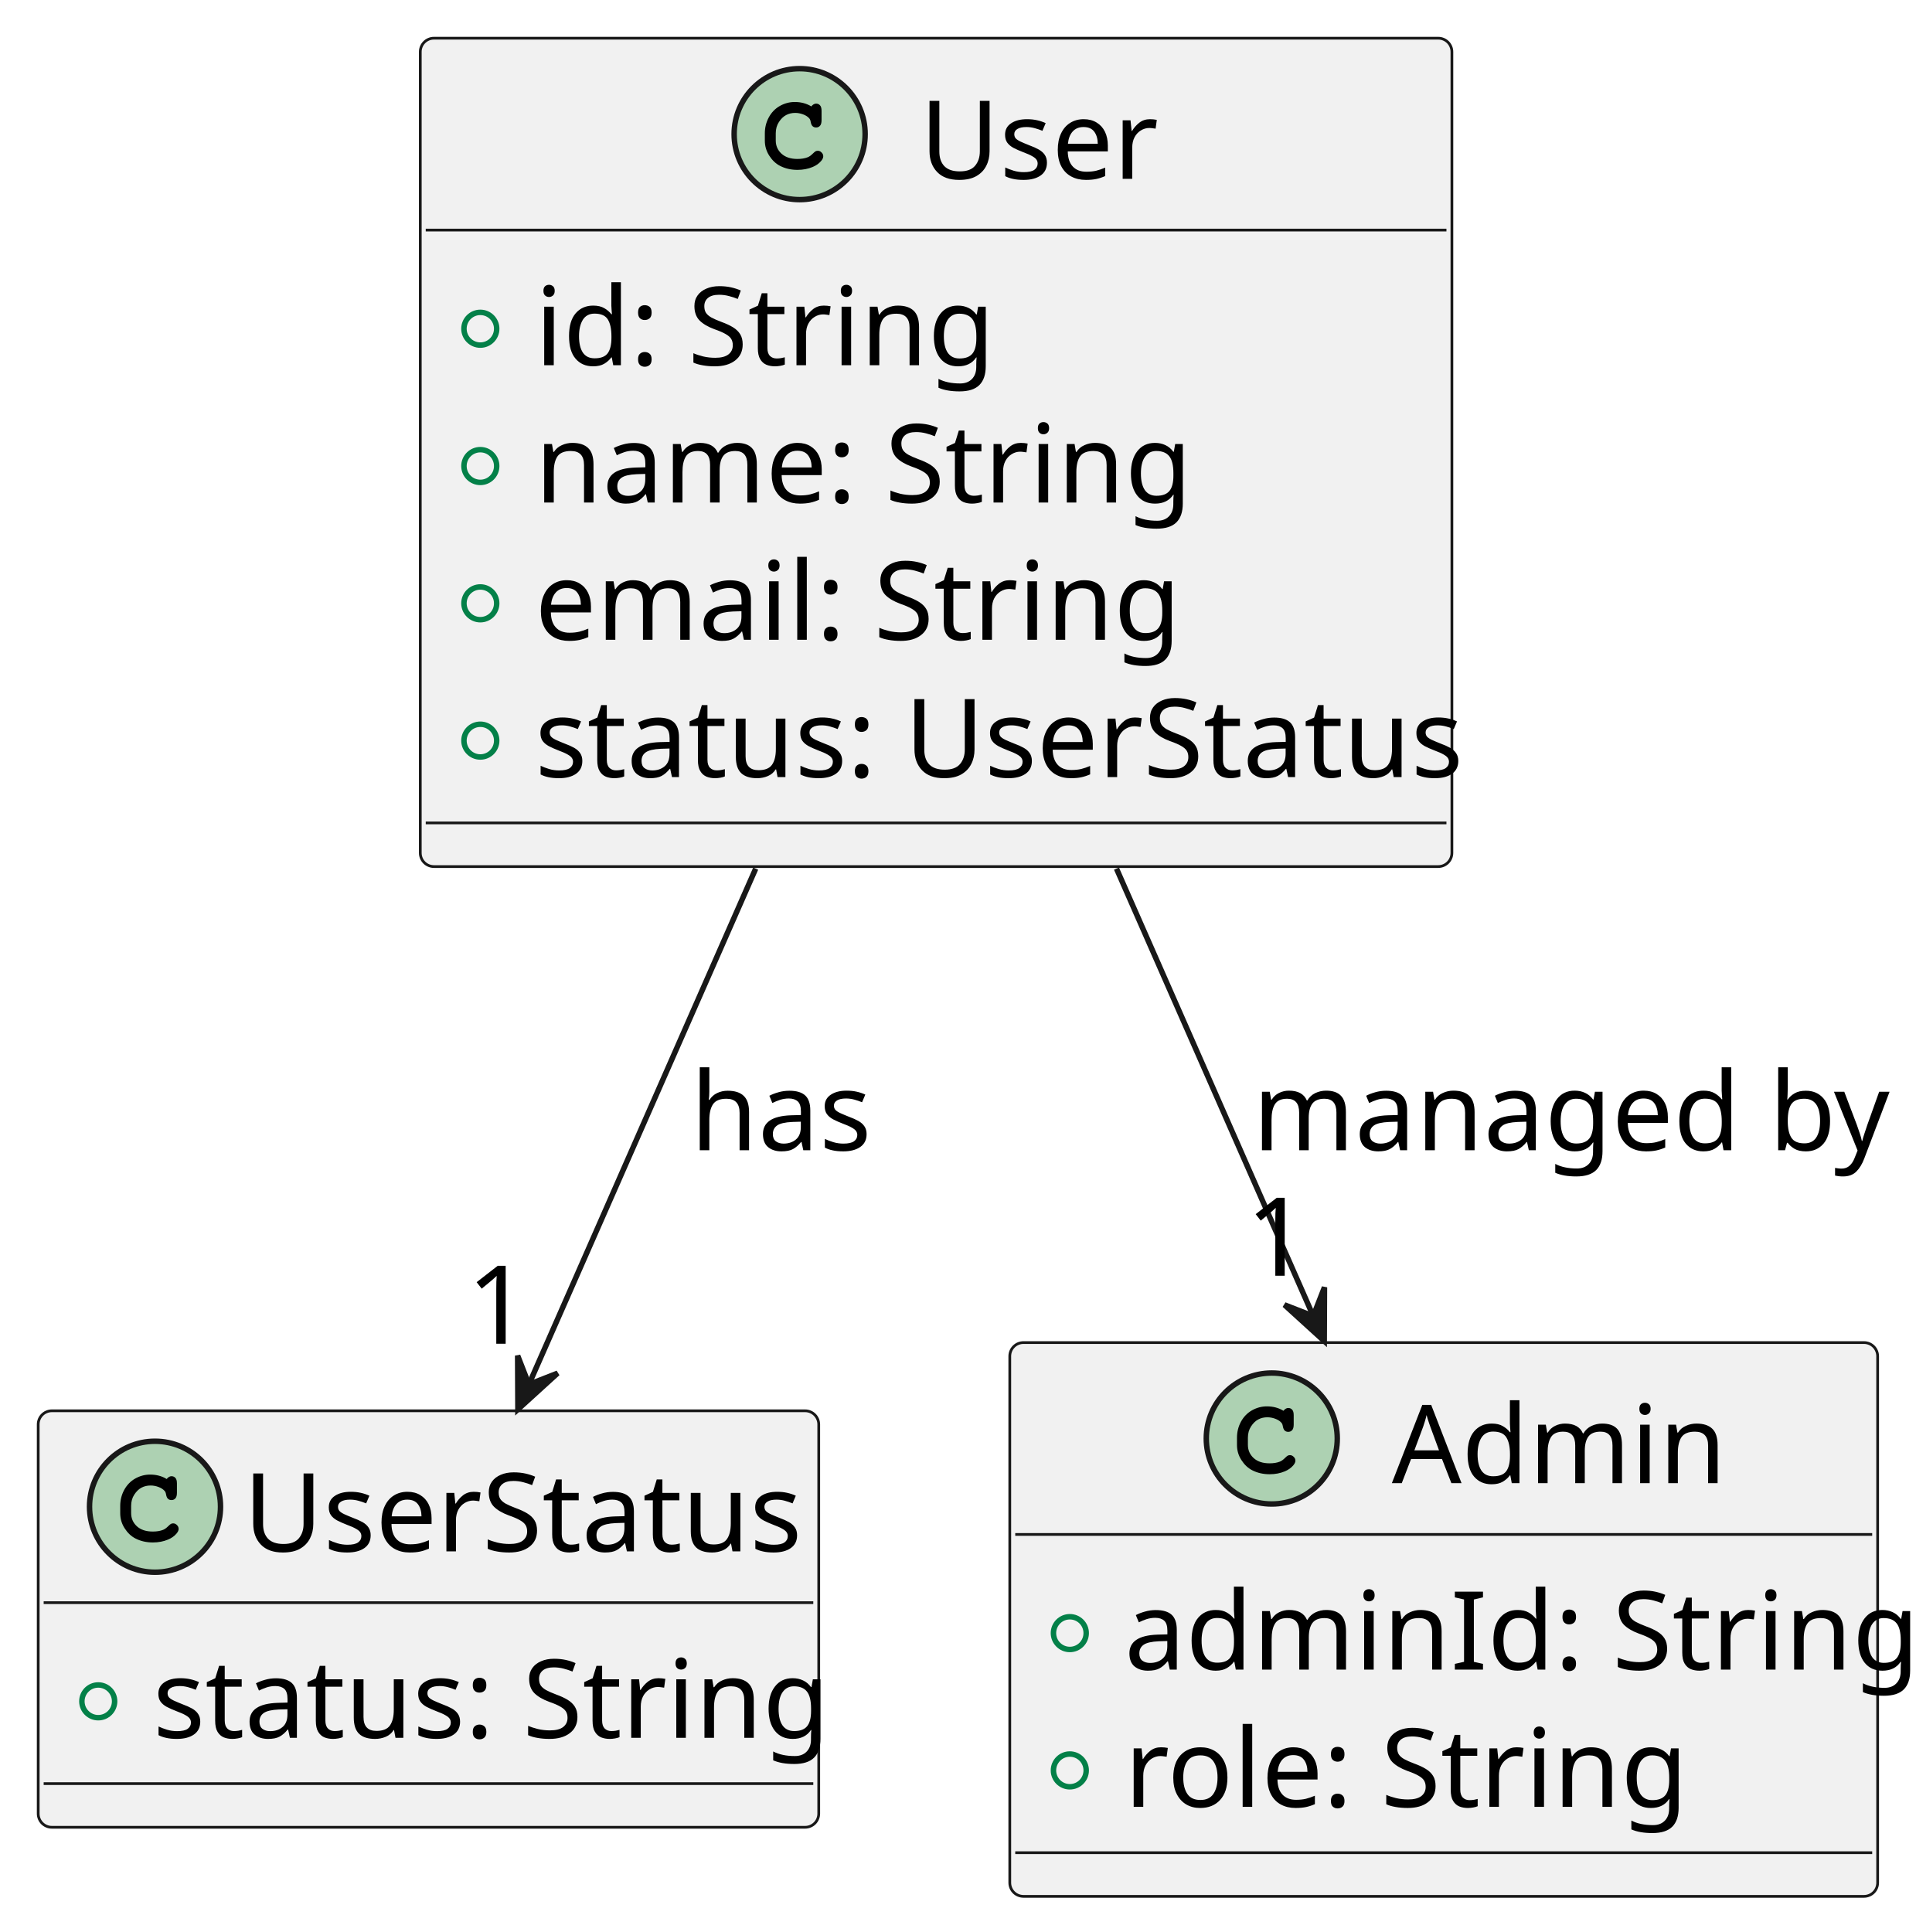
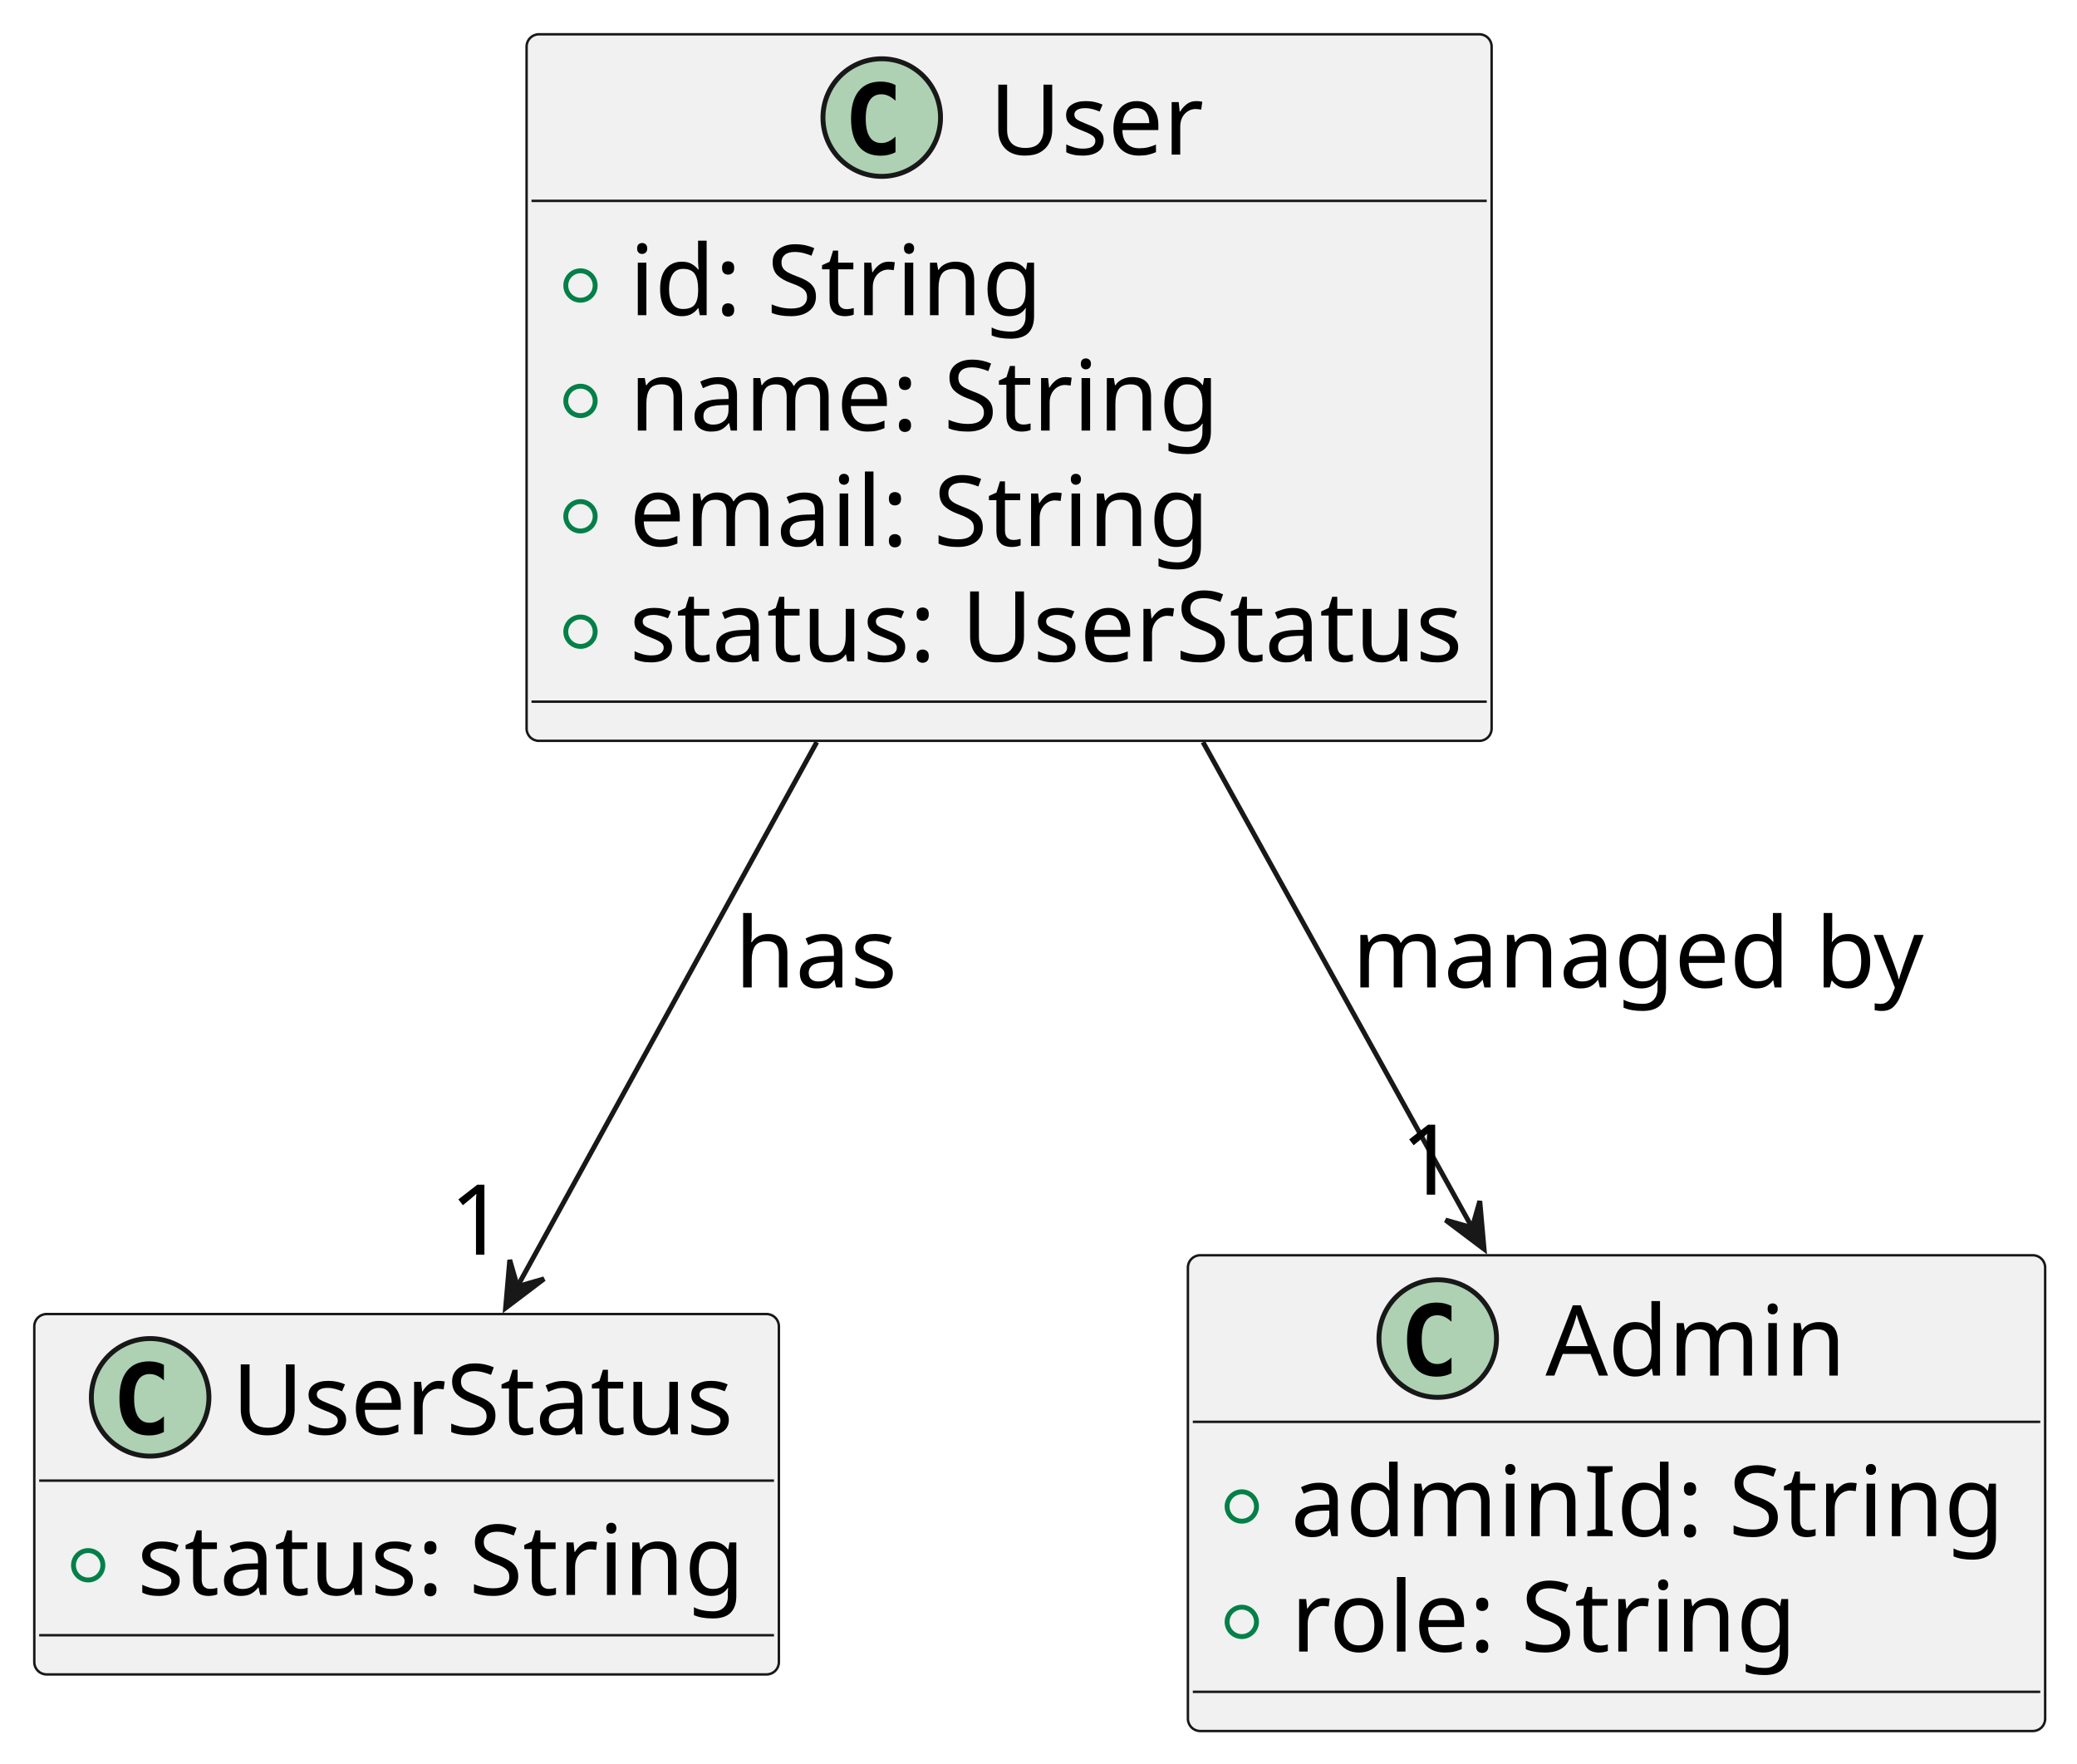
- <svg xmlns="http://www.w3.org/2000/svg" contentStyleType="text/css" height="354px" preserveAspectRatio="none" style="width:351px;height:354px;background:#FFFFFF;" version="1.1" viewBox="0 0 351 354" width="351px" zoomAndPan="magnify">
+ <svg xmlns="http://www.w3.org/2000/svg" contentStyleType="text/css" height="360px" preserveAspectRatio="none" style="width:424px;height:360px;background:#FFFFFF;" version="1.1" viewBox="0 0 424 360" width="424px" zoomAndPan="magnify">
  <defs />
  <g>
    <g id="elem_User">
-       <rect codeLine="2" fill="#F1F1F1" height="151.781" id="User" rx="2.5" ry="2.5" style="stroke:#181818;stroke-width:0.5;" width="189" x="77" y="7" />
-       <ellipse cx="146.5" cy="24.578" fill="#ADD1B2" rx="12" ry="12" style="stroke:#181818;stroke-width:1.0;" />
-       <path d="M148.641,19.5 Q148.828,19.25 149.047,19.125 Q149.266,18.984 149.516,18.984 Q149.953,18.984 150.234,19.297 Q150.516,19.594 150.516,20.312 L150.516,22.016 Q150.516,22.734 150.234,23.047 Q149.953,23.359 149.516,23.359 Q149.125,23.359 148.875,23.125 Q148.625,22.906 148.516,22.297 Q148.453,21.875 148.234,21.656 Q147.844,21.219 147.125,20.953 Q146.406,20.688 145.688,20.688 Q144.781,20.688 144.031,21.078 Q143.281,21.469 142.703,22.359 Q142.125,23.234 142.125,24.438 L142.125,25.734 Q142.125,27.188 143.172,28.156 Q144.234,29.125 146.094,29.125 Q147.203,29.125 147.984,28.812 Q148.422,28.641 148.938,28.125 Q149.25,27.812 149.422,27.719 Q149.594,27.625 149.828,27.625 Q150.219,27.625 150.516,27.938 Q150.828,28.234 150.828,28.641 Q150.828,29.047 150.422,29.516 Q149.828,30.203 148.891,30.594 Q147.625,31.125 146.109,31.125 Q144.328,31.125 142.906,30.391 Q141.75,29.797 140.938,28.531 Q140.125,27.266 140.125,25.781 L140.125,24.422 Q140.125,22.859 140.844,21.516 Q141.578,20.156 142.859,19.422 Q144.156,18.688 145.609,18.688 Q146.469,18.688 147.219,18.891 Q147.984,19.094 148.641,19.5 Z " fill="#000000" />
-       <text fill="#000000" font-family="sans-serif" font-size="20" lengthAdjust="spacing" textLength="41" x="168.5" y="32.762">User</text>
-       <line style="stroke:#181818;stroke-width:0.5;" x1="78" x2="265" y1="42.156" y2="42.156" />
-       <ellipse cx="88" cy="60.234" fill="none" rx="3" ry="3" style="stroke:#038048;stroke-width:1.0;" />
-       <text fill="#000000" font-family="sans-serif" font-size="20" lengthAdjust="spacing" textLength="78" x="98" y="66.918">id: String</text>
-       <ellipse cx="88" cy="85.391" fill="none" rx="3" ry="3" style="stroke:#038048;stroke-width:1.0;" />
-       <text fill="#000000" font-family="sans-serif" font-size="20" lengthAdjust="spacing" textLength="111" x="98" y="92.074">name: String</text>
-       <ellipse cx="88" cy="110.547" fill="none" rx="3" ry="3" style="stroke:#038048;stroke-width:1.0;" />
-       <text fill="#000000" font-family="sans-serif" font-size="20" lengthAdjust="spacing" textLength="109" x="98" y="117.231">email: String</text>
-       <ellipse cx="88" cy="135.703" fill="none" rx="3" ry="3" style="stroke:#038048;stroke-width:1.0;" />
-       <text fill="#000000" font-family="sans-serif" font-size="20" lengthAdjust="spacing" textLength="162" x="98" y="142.387">status: UserStatus</text>
-       <line style="stroke:#181818;stroke-width:0.5;" x1="78" x2="265" y1="150.781" y2="150.781" />
+       <rect codeLine="2" fill="#F1F1F1" height="144.219" id="User" rx="2.5" ry="2.5" style="stroke:#181818;stroke-width:0.5;" width="197" x="107.5" y="7" />
+       <ellipse cx="180" cy="24" fill="#ADD1B2" rx="12" ry="12" style="stroke:#181818;stroke-width:1.0;" />
+       <path d="M182.807,31.08 Q182.123,31.432 181.371,31.607 Q180.619,31.783 179.789,31.783 Q176.84,31.783 175.287,29.84 Q173.734,27.896 173.734,24.225 Q173.734,20.543 175.287,18.6 Q176.84,16.656 179.789,16.656 Q180.619,16.656 181.381,16.832 Q182.143,17.008 182.807,17.359 L182.807,20.562 Q182.065,19.879 181.366,19.561 Q180.668,19.244 179.926,19.244 Q178.344,19.244 177.538,20.499 Q176.732,21.754 176.732,24.225 Q176.732,26.686 177.538,27.94 Q178.344,29.195 179.926,29.195 Q180.668,29.195 181.366,28.878 Q182.065,28.561 182.807,27.877 Z " fill="#000000" />
+       <text fill="#000000" font-family="sans-serif" font-size="20" lengthAdjust="spacing" textLength="43" x="202" y="31.559">User</text>
+       <line style="stroke:#181818;stroke-width:0.5;" x1="108.5" x2="303.5" y1="41" y2="41" />
+       <ellipse cx="118.5" cy="58.277" fill="none" rx="3" ry="3" style="stroke:#038048;stroke-width:1.0;" />
+       <text fill="#000000" font-family="sans-serif" font-size="20" lengthAdjust="spacing" textLength="87" x="128.5" y="64.336">id: String</text>
+       <ellipse cx="118.5" cy="81.832" fill="none" rx="3" ry="3" style="stroke:#038048;stroke-width:1.0;" />
+       <text fill="#000000" font-family="sans-serif" font-size="20" lengthAdjust="spacing" textLength="121" x="128.5" y="87.891">name: String</text>
+       <ellipse cx="118.5" cy="105.387" fill="none" rx="3" ry="3" style="stroke:#038048;stroke-width:1.0;" />
+       <text fill="#000000" font-family="sans-serif" font-size="20" lengthAdjust="spacing" textLength="121" x="128.5" y="111.445">email: String</text>
+       <ellipse cx="118.5" cy="128.941" fill="none" rx="3" ry="3" style="stroke:#038048;stroke-width:1.0;" />
+       <text fill="#000000" font-family="sans-serif" font-size="20" lengthAdjust="spacing" textLength="170" x="128.5" y="135">status: UserStatus</text>
+       <line style="stroke:#181818;stroke-width:0.5;" x1="108.5" x2="303.5" y1="143.219" y2="143.219" />
    </g>
    <g id="elem_UserStatus">
-       <rect codeLine="9" fill="#F1F1F1" height="76.312" id="UserStatus" rx="2.5" ry="2.5" style="stroke:#181818;stroke-width:0.5;" width="143" x="7" y="258.5" />
-       <ellipse cx="28.4" cy="276.078" fill="#ADD1B2" rx="12" ry="12" style="stroke:#181818;stroke-width:1.0;" />
-       <path d="M30.541,271 Q30.728,270.75 30.947,270.625 Q31.166,270.484 31.416,270.484 Q31.853,270.484 32.134,270.797 Q32.416,271.094 32.416,271.812 L32.416,273.516 Q32.416,274.234 32.134,274.547 Q31.853,274.859 31.416,274.859 Q31.025,274.859 30.775,274.625 Q30.525,274.406 30.416,273.797 Q30.353,273.375 30.134,273.156 Q29.744,272.719 29.025,272.453 Q28.306,272.188 27.587,272.188 Q26.681,272.188 25.931,272.578 Q25.181,272.969 24.603,273.859 Q24.025,274.734 24.025,275.938 L24.025,277.234 Q24.025,278.688 25.072,279.656 Q26.134,280.625 27.994,280.625 Q29.103,280.625 29.884,280.312 Q30.322,280.141 30.837,279.625 Q31.15,279.312 31.322,279.219 Q31.494,279.125 31.728,279.125 Q32.119,279.125 32.416,279.438 Q32.728,279.734 32.728,280.141 Q32.728,280.547 32.322,281.016 Q31.728,281.703 30.791,282.094 Q29.525,282.625 28.009,282.625 Q26.228,282.625 24.806,281.891 Q23.65,281.297 22.837,280.031 Q22.025,278.766 22.025,277.281 L22.025,275.922 Q22.025,274.359 22.744,273.016 Q23.478,271.656 24.759,270.922 Q26.056,270.188 27.509,270.188 Q28.369,270.188 29.119,270.391 Q29.884,270.594 30.541,271 Z " fill="#000000" />
-       <text fill="#000000" font-family="sans-serif" font-size="20" lengthAdjust="spacing" textLength="97" x="44.6" y="284.262">UserStatus</text>
-       <line style="stroke:#181818;stroke-width:0.5;" x1="8" x2="149" y1="293.656" y2="293.656" />
-       <ellipse cx="18" cy="311.734" fill="none" rx="3" ry="3" style="stroke:#038048;stroke-width:1.0;" />
-       <text fill="#000000" font-family="sans-serif" font-size="20" lengthAdjust="spacing" textLength="116" x="28" y="318.418">status: String</text>
-       <line style="stroke:#181818;stroke-width:0.5;" x1="8" x2="149" y1="326.812" y2="326.812" />
+       <rect codeLine="9" fill="#F1F1F1" height="73.555" id="UserStatus" rx="2.5" ry="2.5" style="stroke:#181818;stroke-width:0.5;" width="152" x="7" y="268.22" />
+       <ellipse cx="30.65" cy="285.22" fill="#ADD1B2" rx="12" ry="12" style="stroke:#181818;stroke-width:1.0;" />
+       <path d="M33.457,292.3 Q32.773,292.652 32.021,292.827 Q31.269,293.003 30.439,293.003 Q27.49,293.003 25.937,291.06 Q24.384,289.116 24.384,285.445 Q24.384,281.763 25.937,279.82 Q27.49,277.876 30.439,277.876 Q31.269,277.876 32.031,278.052 Q32.793,278.228 33.457,278.579 L33.457,281.783 Q32.715,281.099 32.016,280.781 Q31.318,280.464 30.576,280.464 Q28.994,280.464 28.188,281.719 Q27.382,282.974 27.382,285.445 Q27.382,287.906 28.188,289.16 Q28.994,290.415 30.576,290.415 Q31.318,290.415 32.016,290.098 Q32.715,289.781 33.457,289.097 Z " fill="#000000" />
+       <text fill="#000000" font-family="sans-serif" font-size="20" lengthAdjust="spacing" textLength="101" x="47.35" y="292.779">UserStatus</text>
+       <line style="stroke:#181818;stroke-width:0.5;" x1="8" x2="158" y1="302.22" y2="302.22" />
+       <ellipse cx="18" cy="319.497" fill="none" rx="3" ry="3" style="stroke:#038048;stroke-width:1.0;" />
+       <text fill="#000000" font-family="sans-serif" font-size="20" lengthAdjust="spacing" textLength="125" x="28" y="325.556">status: String</text>
+       <line style="stroke:#181818;stroke-width:0.5;" x1="8" x2="158" y1="333.775" y2="333.775" />
    </g>
    <g id="elem_Admin">
-       <rect codeLine="13" fill="#F1F1F1" height="101.469" id="Admin" rx="2.5" ry="2.5" style="stroke:#181818;stroke-width:0.5;" width="159" x="185" y="246" />
-       <ellipse cx="233" cy="263.578" fill="#ADD1B2" rx="12" ry="12" style="stroke:#181818;stroke-width:1.0;" />
-       <path d="M235.141,258.5 Q235.328,258.25 235.547,258.125 Q235.766,257.984 236.016,257.984 Q236.453,257.984 236.734,258.297 Q237.016,258.594 237.016,259.312 L237.016,261.016 Q237.016,261.734 236.734,262.047 Q236.453,262.359 236.016,262.359 Q235.625,262.359 235.375,262.125 Q235.125,261.906 235.016,261.297 Q234.953,260.875 234.734,260.656 Q234.344,260.219 233.625,259.953 Q232.906,259.688 232.188,259.688 Q231.281,259.688 230.531,260.078 Q229.781,260.469 229.203,261.359 Q228.625,262.234 228.625,263.438 L228.625,264.734 Q228.625,266.188 229.672,267.156 Q230.734,268.125 232.594,268.125 Q233.703,268.125 234.484,267.812 Q234.922,267.641 235.438,267.125 Q235.75,266.812 235.922,266.719 Q236.094,266.625 236.328,266.625 Q236.719,266.625 237.016,266.938 Q237.328,267.234 237.328,267.641 Q237.328,268.047 236.922,268.516 Q236.328,269.203 235.391,269.594 Q234.125,270.125 232.609,270.125 Q230.828,270.125 229.406,269.391 Q228.25,268.797 227.438,267.531 Q226.625,266.266 226.625,264.781 L226.625,263.422 Q226.625,261.859 227.344,260.516 Q228.078,259.156 229.359,258.422 Q230.656,257.688 232.109,257.688 Q232.969,257.688 233.719,257.891 Q234.484,258.094 235.141,258.5 Z " fill="#000000" />
-       <text fill="#000000" font-family="sans-serif" font-size="20" lengthAdjust="spacing" textLength="54" x="255" y="271.762">Admin</text>
-       <line style="stroke:#181818;stroke-width:0.5;" x1="186" x2="343" y1="281.156" y2="281.156" />
-       <ellipse cx="196" cy="299.234" fill="none" rx="3" ry="3" style="stroke:#038048;stroke-width:1.0;" />
-       <text fill="#000000" font-family="sans-serif" font-size="20" lengthAdjust="spacing" textLength="132" x="206" y="305.918">adminId: String</text>
-       <ellipse cx="196" cy="324.391" fill="none" rx="3" ry="3" style="stroke:#038048;stroke-width:1.0;" />
-       <text fill="#000000" font-family="sans-serif" font-size="20" lengthAdjust="spacing" textLength="96" x="206" y="331.074">role: String</text>
-       <line style="stroke:#181818;stroke-width:0.5;" x1="186" x2="343" y1="339.469" y2="339.469" />
+       <rect codeLine="13" fill="#F1F1F1" height="97.109" id="Admin" rx="2.5" ry="2.5" style="stroke:#181818;stroke-width:0.5;" width="175" x="242.5" y="256.22" />
+       <ellipse cx="293.5" cy="273.22" fill="#ADD1B2" rx="12" ry="12" style="stroke:#181818;stroke-width:1.0;" />
+       <path d="M296.307,280.3 Q295.623,280.652 294.871,280.827 Q294.119,281.003 293.289,281.003 Q290.34,281.003 288.787,279.06 Q287.234,277.116 287.234,273.445 Q287.234,269.763 288.787,267.82 Q290.34,265.876 293.289,265.876 Q294.119,265.876 294.881,266.052 Q295.643,266.228 296.307,266.579 L296.307,269.783 Q295.565,269.099 294.866,268.781 Q294.168,268.464 293.426,268.464 Q291.844,268.464 291.038,269.719 Q290.232,270.974 290.232,273.445 Q290.232,275.906 291.038,277.16 Q291.844,278.415 293.426,278.415 Q294.168,278.415 294.866,278.098 Q295.565,277.781 296.307,277.097 Z " fill="#000000" />
+       <text fill="#000000" font-family="sans-serif" font-size="20" lengthAdjust="spacing" textLength="64" x="315.5" y="280.779">Admin</text>
+       <line style="stroke:#181818;stroke-width:0.5;" x1="243.5" x2="416.5" y1="290.22" y2="290.22" />
+       <ellipse cx="253.5" cy="307.497" fill="none" rx="3" ry="3" style="stroke:#038048;stroke-width:1.0;" />
+       <text fill="#000000" font-family="sans-serif" font-size="20" lengthAdjust="spacing" textLength="148" x="263.5" y="313.556">adminId: String</text>
+       <ellipse cx="253.5" cy="331.052" fill="none" rx="3" ry="3" style="stroke:#038048;stroke-width:1.0;" />
+       <text fill="#000000" font-family="sans-serif" font-size="20" lengthAdjust="spacing" textLength="105" x="263.5" y="337.111">role: String</text>
+       <line style="stroke:#181818;stroke-width:0.5;" x1="243.5" x2="416.5" y1="345.329" y2="345.329" />
    </g>
    <g id="link_User_UserStatus">
-       <path codeLine="19" d="M138.45,159.16 C124.48,190.93 108.74,226.72 96.9,253.66 " fill="none" id="User-to-UserStatus" style="stroke:#181818;stroke-width:1.0;" />
-       <polygon fill="#181818" points="94.88,258.24,102.162,251.609,96.891,253.662,94.837,248.391,94.88,258.24" style="stroke:#181818;stroke-width:1.0;" />
-       <text fill="#000000" font-family="sans-serif" font-size="20" lengthAdjust="spacing" textLength="31" x="126.5" y="210.762">has</text>
-       <text fill="#000000" font-family="sans-serif" font-size="20" lengthAdjust="spacing" textLength="11" x="85.546" y="246.217">1</text>
+       <path codeLine="19" d="M166.74,151.48 C146.56,188.18 122.67,231.59 105.59,262.65 " fill="none" id="User-to-UserStatus" style="stroke:#181818;stroke-width:1.0;" />
+       <polygon fill="#181818" points="103.21,266.98,111.063,261.036,105.627,262.603,104.06,257.168,103.21,266.98" style="stroke:#181818;stroke-width:1.0;" />
+       <text fill="#000000" font-family="sans-serif" font-size="20" lengthAdjust="spacing" textLength="33" x="150" y="201.556">has</text>
+       <text fill="#000000" font-family="sans-serif" font-size="20" lengthAdjust="spacing" textLength="13" x="91.792" y="256.1">1</text>
    </g>
    <g id="link_User_Admin">
-       <path codeLine="20" d="M204.55,159.16 C216.44,186.21 229.62,216.18 240.59,241.12 " fill="none" id="User-to-Admin" style="stroke:#181818;stroke-width:1.0;" />
-       <polygon fill="#181818" points="242.61,245.72,242.653,235.871,240.599,241.142,235.328,239.089,242.61,245.72" style="stroke:#181818;stroke-width:1.0;" />
-       <text fill="#000000" font-family="sans-serif" font-size="20" lengthAdjust="spacing" textLength="108" x="229.5" y="210.762">managed by</text>
-       <text fill="#000000" font-family="sans-serif" font-size="20" lengthAdjust="spacing" textLength="11" x="228.272" y="233.75">1</text>
+       <path codeLine="20" d="M245.58,151.48 C263.46,183.72 284.22,221.16 300.67,250.84 " fill="none" id="User-to-Admin" style="stroke:#181818;stroke-width:1.0;" />
+       <polygon fill="#181818" points="302.96,254.96,302.086,245.15,300.532,250.589,295.093,249.035,302.96,254.96" style="stroke:#181818;stroke-width:1.0;" />
+       <text fill="#000000" font-family="sans-serif" font-size="20" lengthAdjust="spacing" textLength="118" x="276" y="201.556">managed by</text>
+       <text fill="#000000" font-family="sans-serif" font-size="20" lengthAdjust="spacing" textLength="13" x="285.882" y="243.856">1</text>
    </g>
  </g>
</svg>
